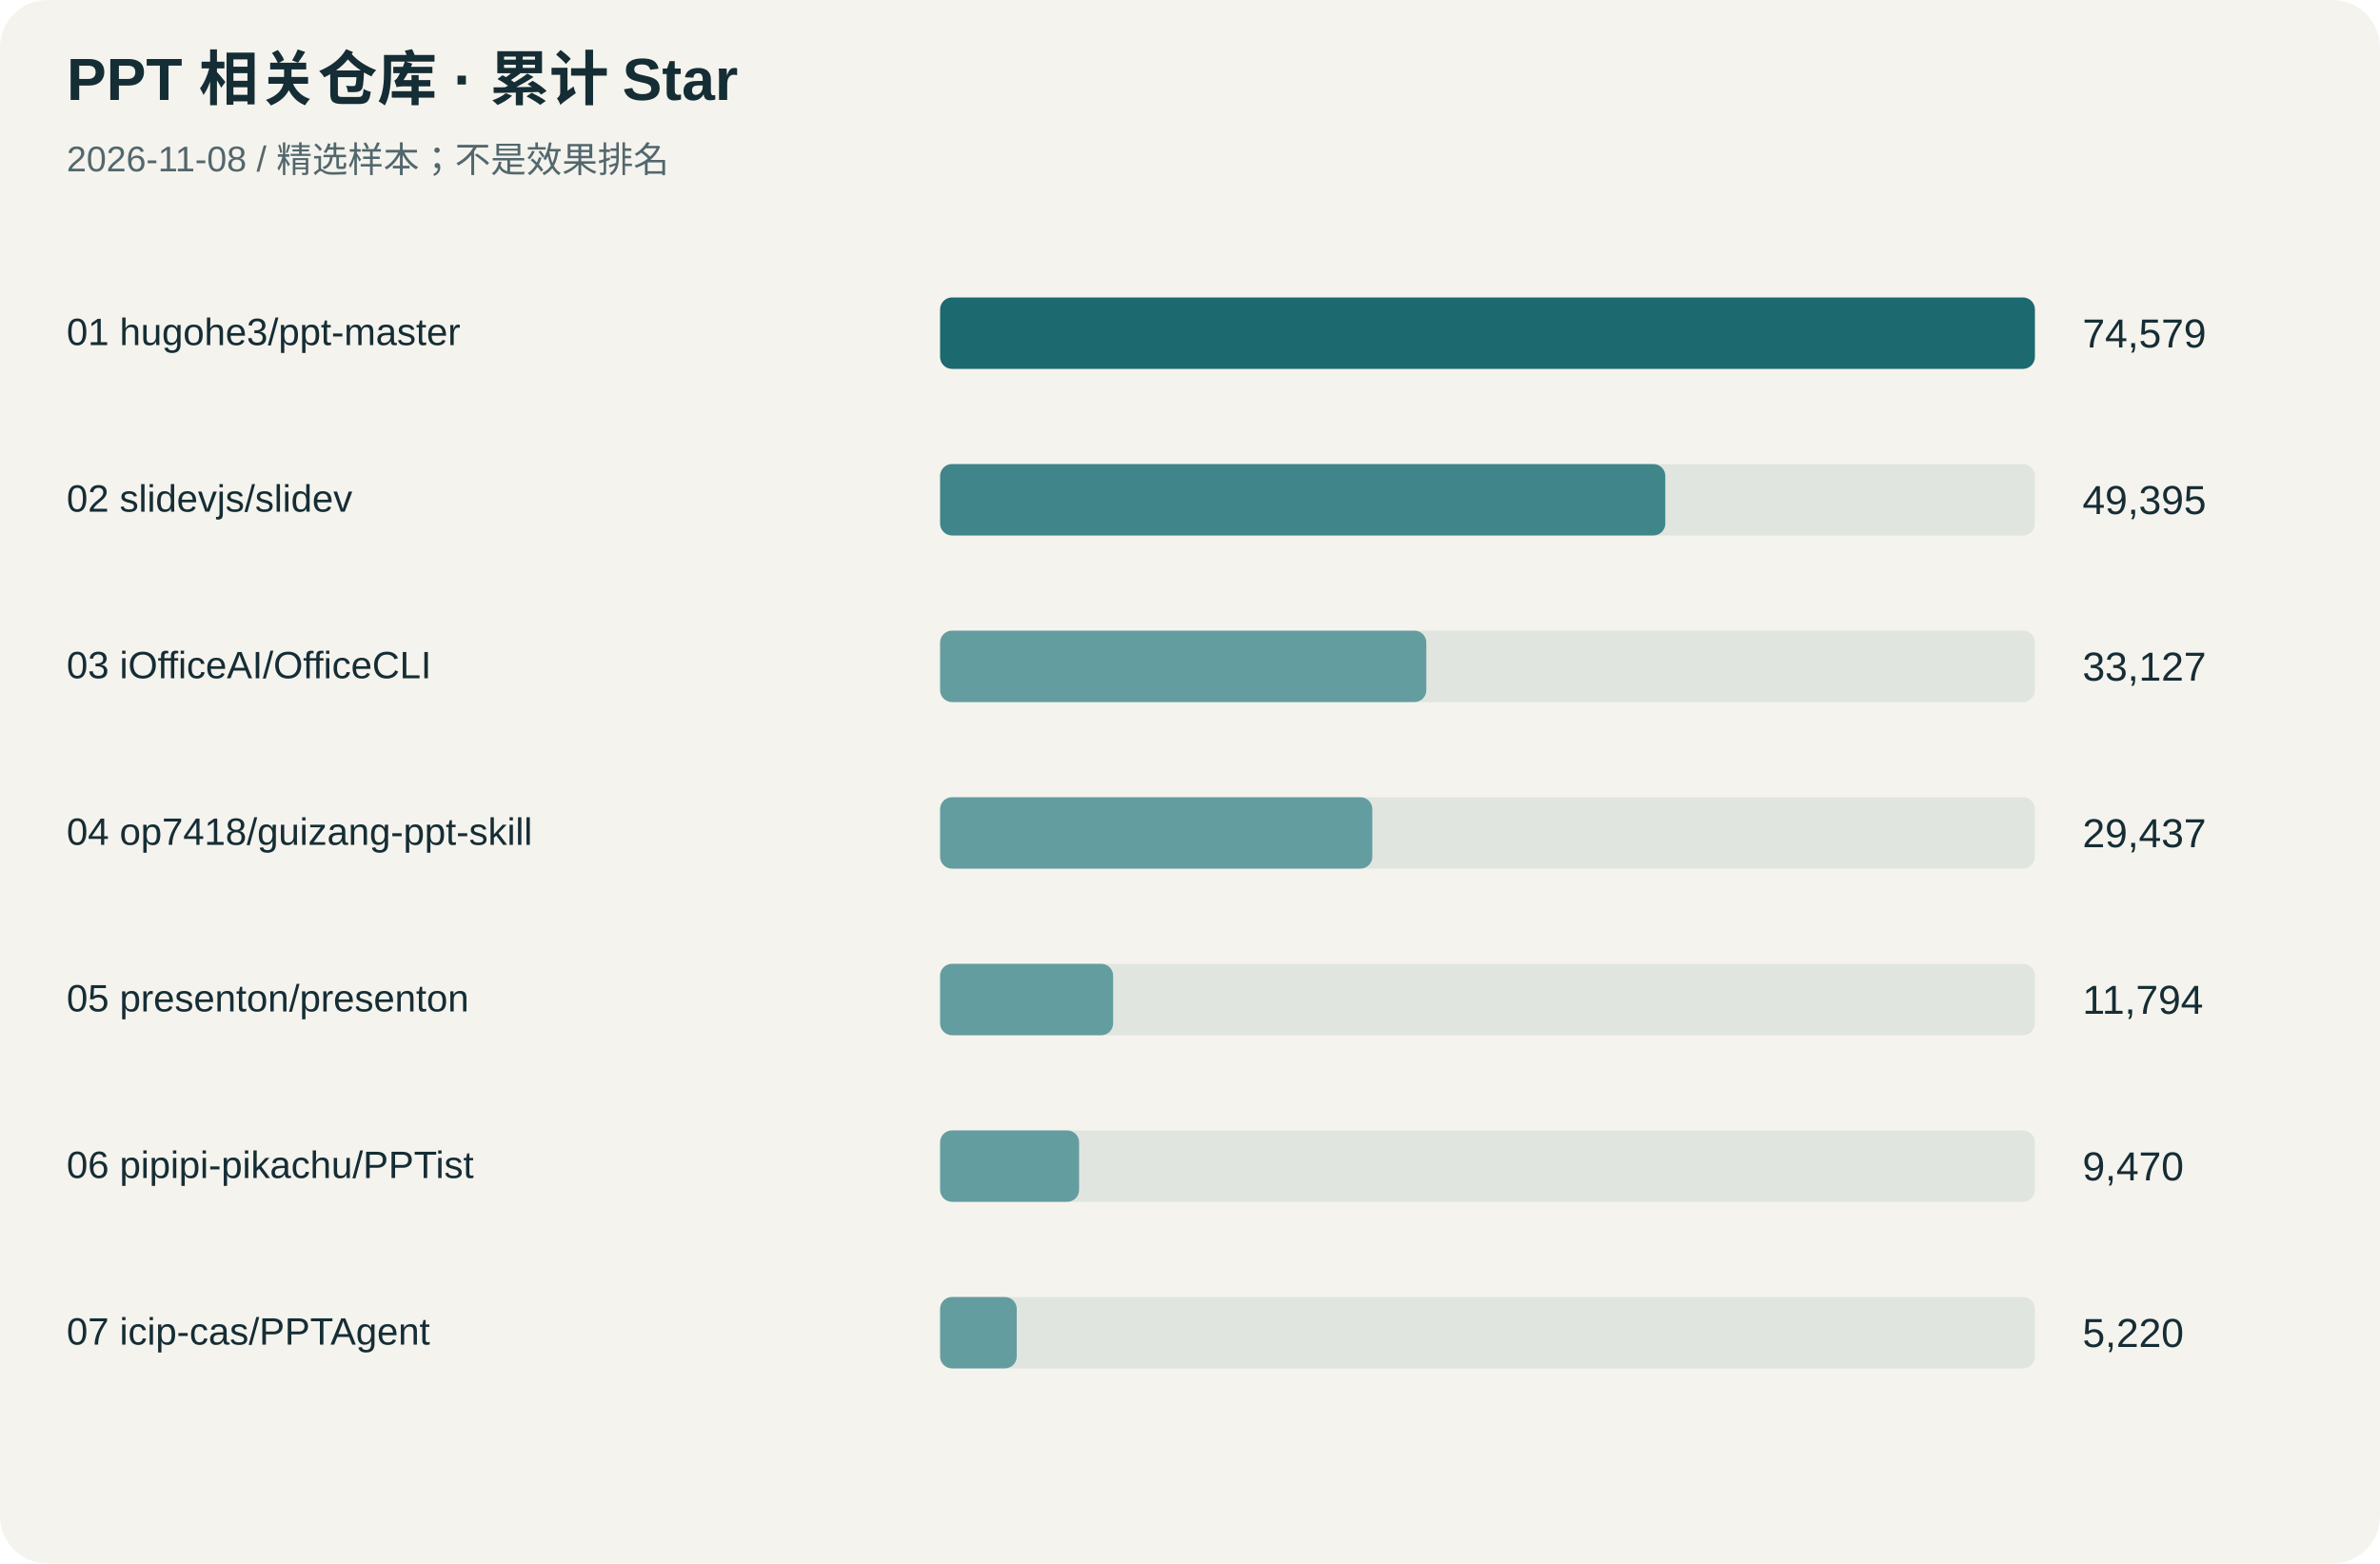
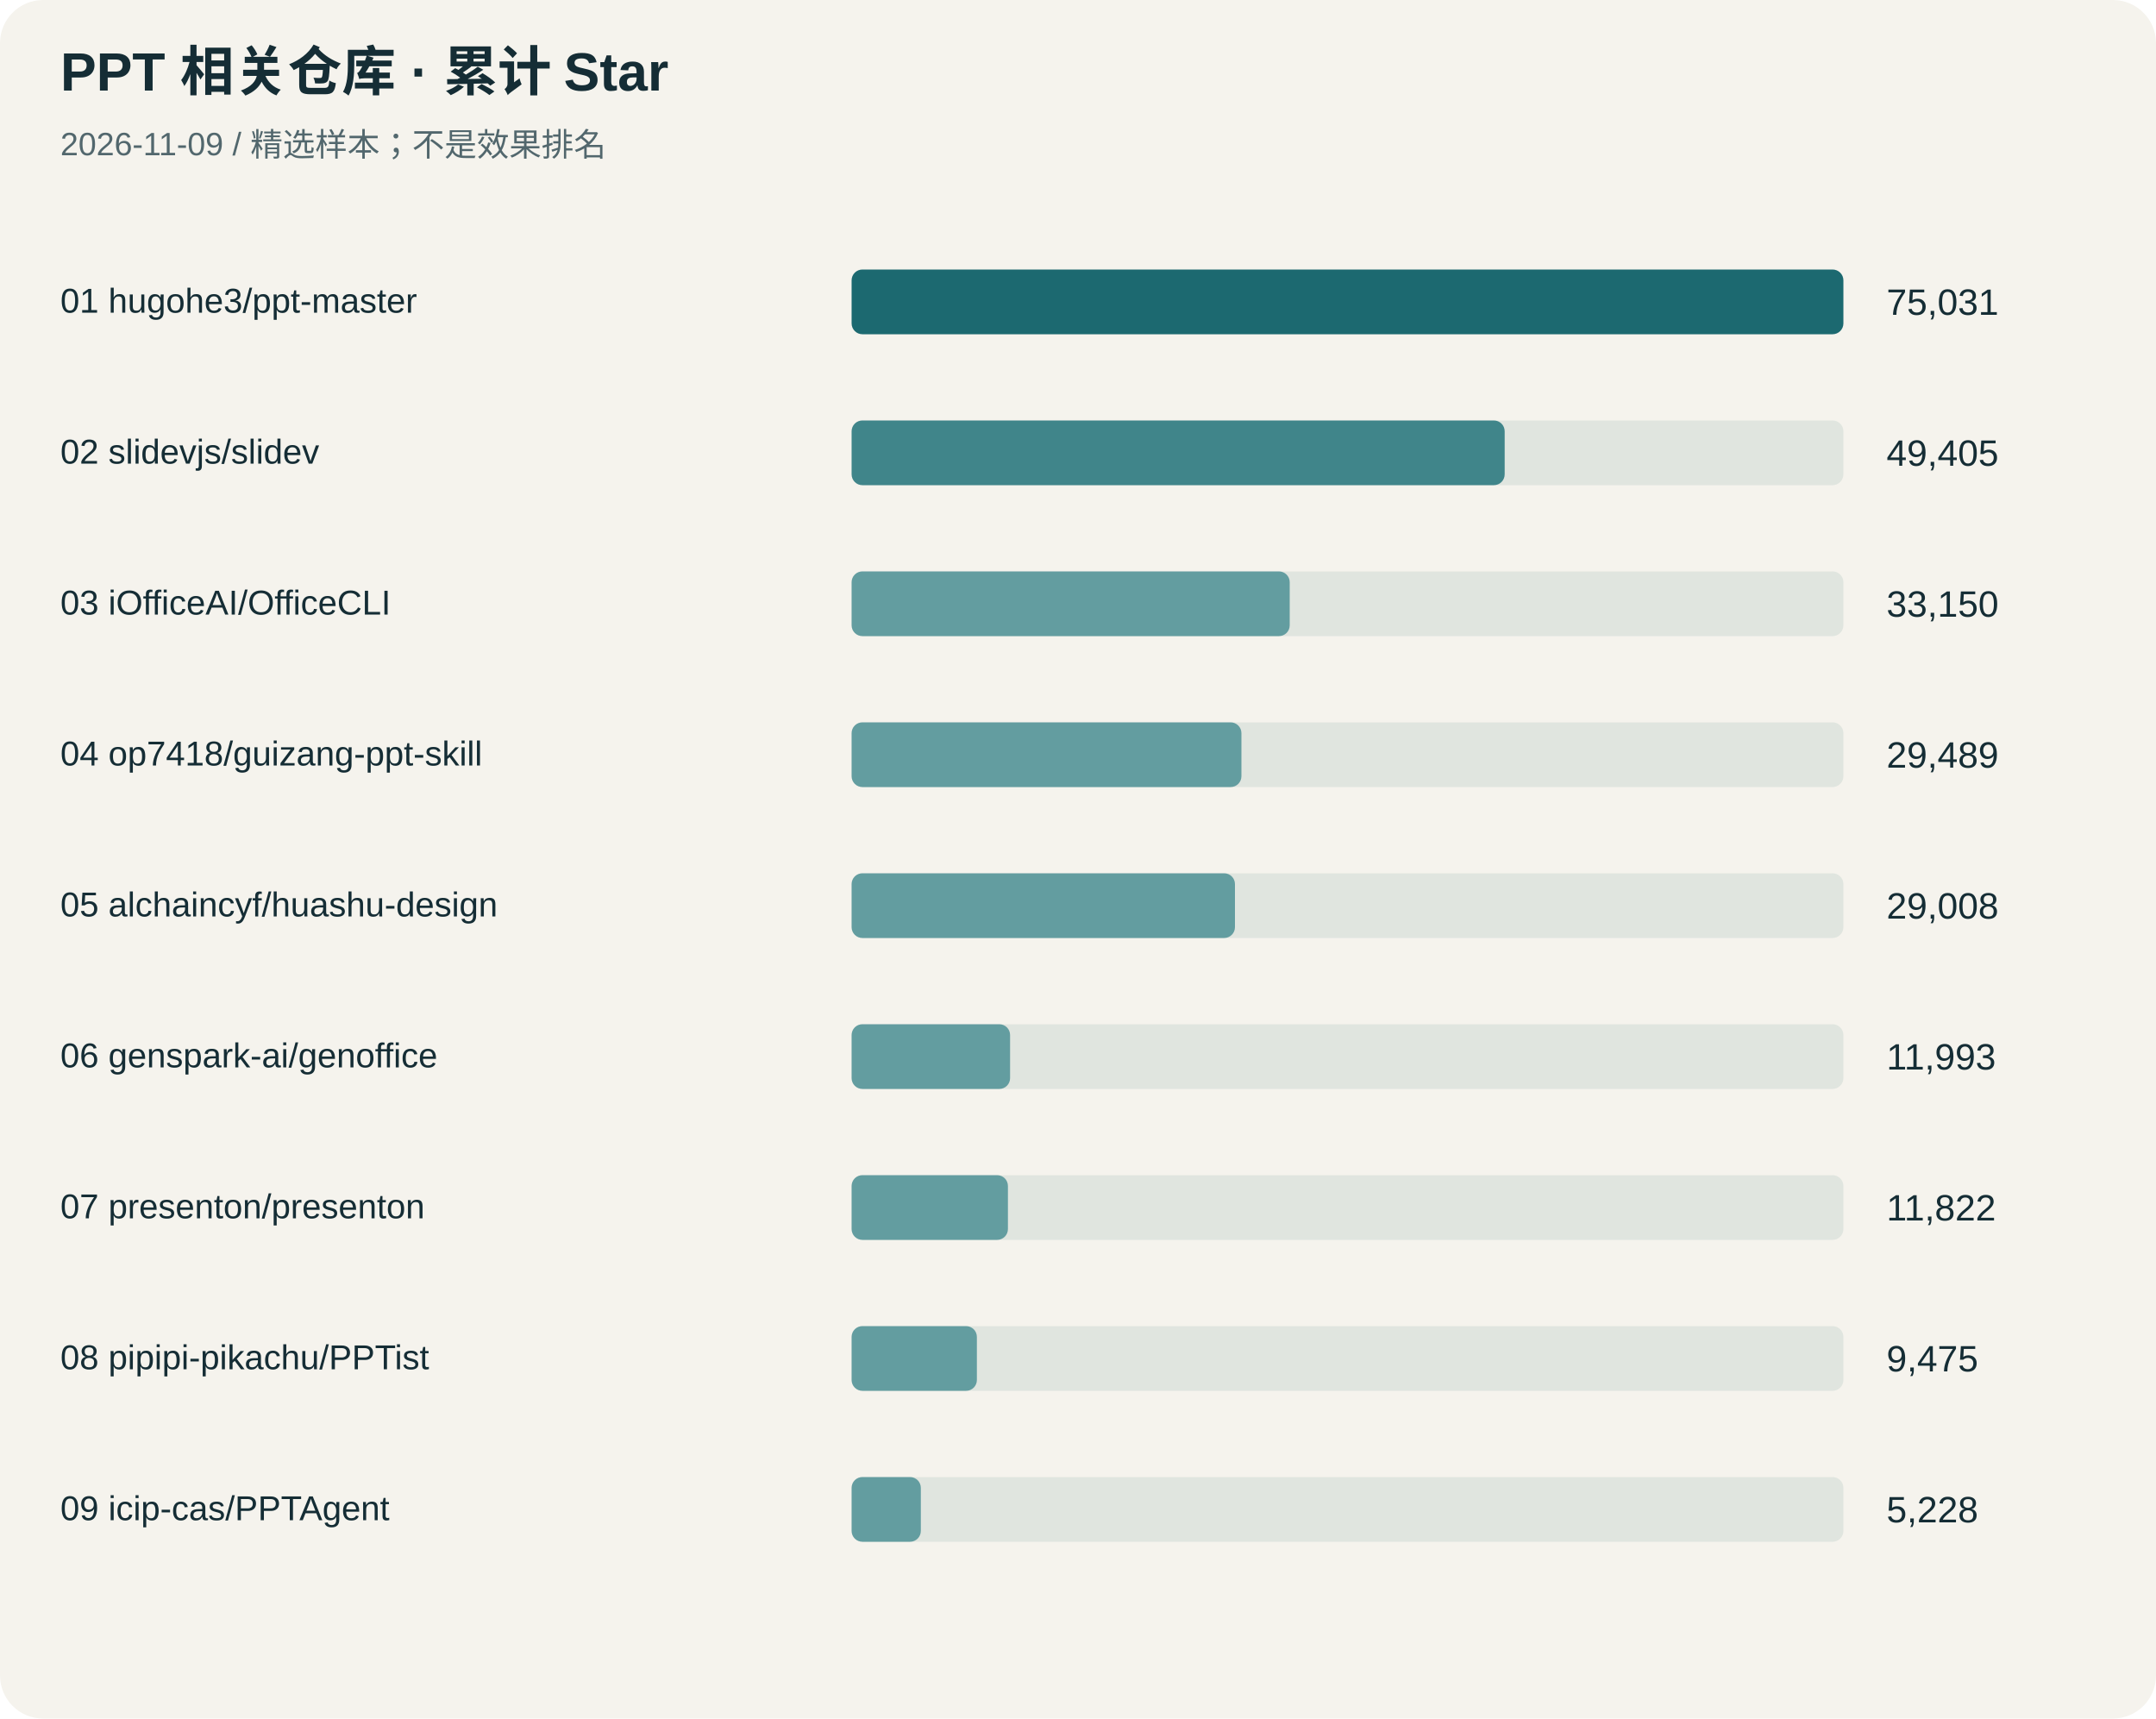
- <svg xmlns="http://www.w3.org/2000/svg" viewBox="0 0 1000 657" role="img" aria-labelledby="title desc">
+ <svg xmlns="http://www.w3.org/2000/svg" viewBox="0 0 1000 797" role="img" aria-labelledby="title desc">
  <rect width="100%" height="100%" rx="20" fill="#f5f3ed" />
  <g font-family="Segoe UI,Microsoft YaHei,Arial,sans-serif" fill="#152d35">
    <text x="28" y="42" font-size="25" font-weight="700">PPT 相关仓库 · 累计 Star</text>
-     <text x="28" y="72" font-size="15" fill="#52676d">2026-11-08 / 精选样本；不是效果排名</text>
+     <text x="28" y="72" font-size="15" fill="#52676d">2026-11-09 / 精选样本；不是效果排名</text>
    <text x="28" y="145" font-size="16">01  hugohe3/ppt-master</text>
    <rect x="395" y="125" width="460" height="30" rx="5" fill="#e0e5df" />
    <rect x="395" y="125" width="460.0" height="30" rx="5" fill="#1c6970" />
-     <text x="875" y="146" font-size="17">74,579</text>
+     <text x="875" y="146" font-size="17">75,031</text>
    <text x="28" y="215" font-size="16">02  slidevjs/slidev</text>
    <rect x="395" y="195" width="460" height="30" rx="5" fill="#e0e5df" />
-     <rect x="395" y="195" width="304.7" height="30" rx="5" fill="#40858a" />
-     <text x="875" y="216" font-size="17">49,395</text>
+     <rect x="395" y="195" width="302.9" height="30" rx="5" fill="#40858a" />
+     <text x="875" y="216" font-size="17">49,405</text>
    <text x="28" y="285" font-size="16">03  iOfficeAI/OfficeCLI</text>
    <rect x="395" y="265" width="460" height="30" rx="5" fill="#e0e5df" />
-     <rect x="395" y="265" width="204.3" height="30" rx="5" fill="#639da0" />
-     <text x="875" y="286" font-size="17">33,127</text>
+     <rect x="395" y="265" width="203.2" height="30" rx="5" fill="#639da0" />
+     <text x="875" y="286" font-size="17">33,150</text>
    <text x="28" y="355" font-size="16">04  op7418/guizang-ppt-skill</text>
    <rect x="395" y="335" width="460" height="30" rx="5" fill="#e0e5df" />
-     <rect x="395" y="335" width="181.6" height="30" rx="5" fill="#639da0" />
-     <text x="875" y="356" font-size="17">29,437</text>
-     <text x="28" y="425" font-size="16">05  presenton/presenton</text>
+     <rect x="395" y="335" width="180.8" height="30" rx="5" fill="#639da0" />
+     <text x="875" y="356" font-size="17">29,489</text>
+     <text x="28" y="425" font-size="16">05  alchaincyf/huashu-design</text>
    <rect x="395" y="405" width="460" height="30" rx="5" fill="#e0e5df" />
-     <rect x="395" y="405" width="72.7" height="30" rx="5" fill="#639da0" />
-     <text x="875" y="426" font-size="17">11,794</text>
-     <text x="28" y="495" font-size="16">06  pipipi-pikachu/PPTist</text>
+     <rect x="395" y="405" width="177.8" height="30" rx="5" fill="#639da0" />
+     <text x="875" y="426" font-size="17">29,008</text>
+     <text x="28" y="495" font-size="16">06  genspark-ai/genoffice</text>
    <rect x="395" y="475" width="460" height="30" rx="5" fill="#e0e5df" />
-     <rect x="395" y="475" width="58.4" height="30" rx="5" fill="#639da0" />
-     <text x="875" y="496" font-size="17">9,470</text>
-     <text x="28" y="565" font-size="16">07  icip-cas/PPTAgent</text>
+     <rect x="395" y="475" width="73.5" height="30" rx="5" fill="#639da0" />
+     <text x="875" y="496" font-size="17">11,993</text>
+     <text x="28" y="565" font-size="16">07  presenton/presenton</text>
    <rect x="395" y="545" width="460" height="30" rx="5" fill="#e0e5df" />
-     <rect x="395" y="545" width="32.2" height="30" rx="5" fill="#639da0" />
-     <text x="875" y="566" font-size="17">5,220</text>
+     <rect x="395" y="545" width="72.5" height="30" rx="5" fill="#639da0" />
+     <text x="875" y="566" font-size="17">11,822</text>
+     <text x="28" y="635" font-size="16">08  pipipi-pikachu/PPTist</text>
+     <rect x="395" y="615" width="460" height="30" rx="5" fill="#e0e5df" />
+     <rect x="395" y="615" width="58.1" height="30" rx="5" fill="#639da0" />
+     <text x="875" y="636" font-size="17">9,475</text>
+     <text x="28" y="705" font-size="16">09  icip-cas/PPTAgent</text>
+     <rect x="395" y="685" width="460" height="30" rx="5" fill="#e0e5df" />
+     <rect x="395" y="685" width="32.1" height="30" rx="5" fill="#639da0" />
+     <text x="875" y="706" font-size="17">5,228</text>
  </g>
</svg>
